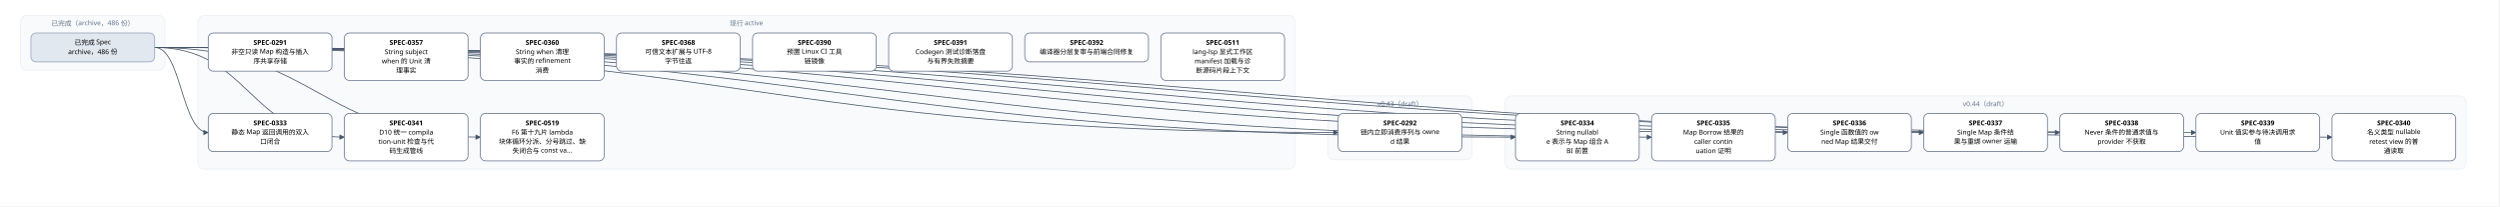
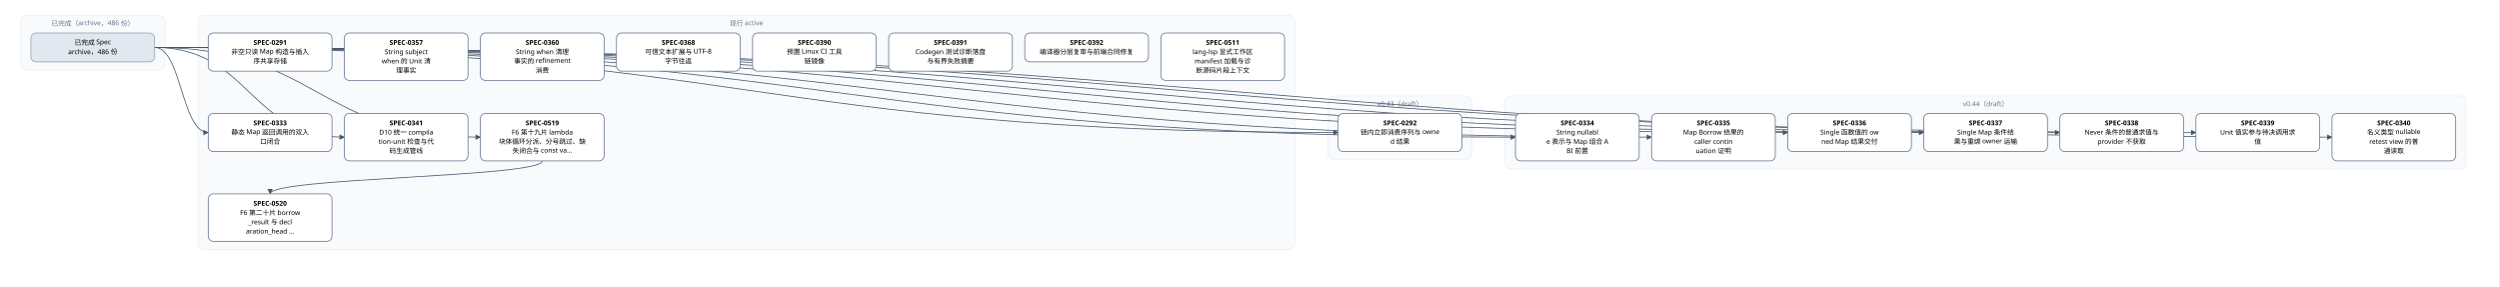
- <svg xmlns="http://www.w3.org/2000/svg" width="4848" height="400" viewBox="0 0 4848 400" font-family="PingFang SC, Microsoft YaHei, sans-serif">
+ <svg xmlns="http://www.w3.org/2000/svg" width="4848" height="556" viewBox="0 0 4848 556" font-family="PingFang SC, Microsoft YaHei, sans-serif">
  <defs>
    <marker id="arrow" viewBox="0 0 10 10" refX="9" refY="5" markerWidth="7" markerHeight="7" orient="auto-start-reverse">
      <path d="M0,0 L10,5 L0,10 z" fill="#475569" />
    </marker>
  </defs>
-   <rect width="4848" height="400" fill="#ffffff" />
+   <rect width="4848" height="556" fill="#ffffff" />
  <rect x="40" y="30" width="280" height="106" rx="12" fill="#f8fafc" stroke="#e2e8f0" />
  <text x="180" y="50" text-anchor="middle" font-size="13" fill="#64748b">已完成（archive，486 份）</text>
-   <rect x="384" y="30" width="2128" height="298" rx="12" fill="#f8fafc" stroke="#e2e8f0" />
+   <rect x="384" y="30" width="2128" height="454" rx="12" fill="#f8fafc" stroke="#e2e8f0" />
  <text x="1448" y="50" text-anchor="middle" font-size="13" fill="#64748b">现行 active</text>
  <rect x="2576" y="186" width="280" height="124" rx="12" fill="#f8fafc" stroke="#e2e8f0" />
  <text x="2716" y="206" text-anchor="middle" font-size="13" fill="#64748b">v0.43（draft）</text>
  <rect x="2920" y="186" width="1864" height="142" rx="12" fill="#f8fafc" stroke="#e2e8f0" />
  <text x="3852" y="206" text-anchor="middle" font-size="13" fill="#64748b">v0.44（draft）</text>
+   <path d="M 1052 312 C 1052 344, 524 344, 524 376" fill="none" stroke="#475569" stroke-width="1.5" marker-end="url(#arrow)" />
  <path d="M 300 92 C 1448 92, 1448 257, 2596 257" fill="none" stroke="#475569" stroke-width="1.5" marker-end="url(#arrow)" />
  <path d="M 300 92 C 352 92, 352 257, 404 257" fill="none" stroke="#475569" stroke-width="1.5" marker-end="url(#arrow)" />
  <path d="M 300 92 C 1620 92, 1620 266, 2940 266" fill="none" stroke="#475569" stroke-width="1.5" marker-end="url(#arrow)" />
  <path d="M 300 92 C 1752 92, 1752 266, 3204 266" fill="none" stroke="#475569" stroke-width="1.5" marker-end="url(#arrow)" />
  <path d="M 300 92 C 1884 92, 1884 257, 3468 257" fill="none" stroke="#475569" stroke-width="1.5" marker-end="url(#arrow)" />
  <path d="M 300 92 C 2016 92, 2016 257, 3732 257" fill="none" stroke="#475569" stroke-width="1.5" marker-end="url(#arrow)" />
  <path d="M 300 92 C 2148 92, 2148 257, 3996 257" fill="none" stroke="#475569" stroke-width="1.5" marker-end="url(#arrow)" />
  <path d="M 300 92 C 2280 92, 2280 257, 4260 257" fill="none" stroke="#475569" stroke-width="1.5" marker-end="url(#arrow)" />
  <path d="M 300 92 C 2412 92, 2412 266, 4524 266" fill="none" stroke="#475569" stroke-width="1.5" marker-end="url(#arrow)" />
  <path d="M 300 92 C 484 92, 484 266, 668 266" fill="none" stroke="#475569" stroke-width="1.5" marker-end="url(#arrow)" />
  <path d="M 300 92 C 616 92, 616 266, 932 266" fill="none" stroke="#475569" stroke-width="1.5" marker-end="url(#arrow)" />
  <rect x="404" y="64" width="240" height="74" rx="10" fill="#ffffff" stroke="#64748b" stroke-width="1.5" />
  <text x="524" y="87" text-anchor="middle" font-size="13" font-weight="600">SPEC-0291</text>
  <text x="524" y="105" text-anchor="middle" font-size="13">非空只读 Map 构造与插入</text>
  <text x="524" y="123" text-anchor="middle" font-size="13">序共享存储</text>
  <rect x="2596" y="220" width="240" height="74" rx="10" fill="#ffffff" stroke="#64748b" stroke-width="1.5" />
  <text x="2716" y="243" text-anchor="middle" font-size="13" font-weight="600">SPEC-0292</text>
  <text x="2716" y="261" text-anchor="middle" font-size="13">链内立即消费序列与 owne</text>
  <text x="2716" y="279" text-anchor="middle" font-size="13">d 结果</text>
  <rect x="404" y="220" width="240" height="74" rx="10" fill="#ffffff" stroke="#64748b" stroke-width="1.5" />
  <text x="524" y="243" text-anchor="middle" font-size="13" font-weight="600">SPEC-0333</text>
  <text x="524" y="261" text-anchor="middle" font-size="13">静态 Map 返回调用的双入</text>
  <text x="524" y="279" text-anchor="middle" font-size="13">口闭合</text>
  <rect x="2940" y="220" width="240" height="92" rx="10" fill="#ffffff" stroke="#64748b" stroke-width="1.5" />
  <text x="3060" y="243" text-anchor="middle" font-size="13" font-weight="600">SPEC-0334</text>
  <text x="3060" y="261" text-anchor="middle" font-size="13">String nullabl</text>
  <text x="3060" y="279" text-anchor="middle" font-size="13">e 表示与 Map 组合 A</text>
  <text x="3060" y="297" text-anchor="middle" font-size="13">BI 前置</text>
  <rect x="3204" y="220" width="240" height="92" rx="10" fill="#ffffff" stroke="#64748b" stroke-width="1.5" />
  <text x="3324" y="243" text-anchor="middle" font-size="13" font-weight="600">SPEC-0335</text>
  <text x="3324" y="261" text-anchor="middle" font-size="13">Map Borrow 结果的</text>
  <text x="3324" y="279" text-anchor="middle" font-size="13"> caller contin</text>
  <text x="3324" y="297" text-anchor="middle" font-size="13">uation 证明</text>
  <rect x="3468" y="220" width="240" height="74" rx="10" fill="#ffffff" stroke="#64748b" stroke-width="1.5" />
  <text x="3588" y="243" text-anchor="middle" font-size="13" font-weight="600">SPEC-0336</text>
  <text x="3588" y="261" text-anchor="middle" font-size="13">Single 函数值的 ow</text>
  <text x="3588" y="279" text-anchor="middle" font-size="13">ned Map 结果交付</text>
  <rect x="3732" y="220" width="240" height="74" rx="10" fill="#ffffff" stroke="#64748b" stroke-width="1.5" />
  <text x="3852" y="243" text-anchor="middle" font-size="13" font-weight="600">SPEC-0337</text>
  <text x="3852" y="261" text-anchor="middle" font-size="13">Single Map 条件结</text>
  <text x="3852" y="279" text-anchor="middle" font-size="13">果与重绑 owner 运输</text>
  <rect x="3996" y="220" width="240" height="74" rx="10" fill="#ffffff" stroke="#64748b" stroke-width="1.5" />
  <text x="4116" y="243" text-anchor="middle" font-size="13" font-weight="600">SPEC-0338</text>
  <text x="4116" y="261" text-anchor="middle" font-size="13">Never 条件的普通求值与</text>
  <text x="4116" y="279" text-anchor="middle" font-size="13"> provider 不获取</text>
  <rect x="4260" y="220" width="240" height="74" rx="10" fill="#ffffff" stroke="#64748b" stroke-width="1.5" />
  <text x="4380" y="243" text-anchor="middle" font-size="13" font-weight="600">SPEC-0339</text>
  <text x="4380" y="261" text-anchor="middle" font-size="13">Unit 值实参与待决调用求</text>
  <text x="4380" y="279" text-anchor="middle" font-size="13">值</text>
  <rect x="4524" y="220" width="240" height="92" rx="10" fill="#ffffff" stroke="#64748b" stroke-width="1.5" />
  <text x="4644" y="243" text-anchor="middle" font-size="13" font-weight="600">SPEC-0340</text>
  <text x="4644" y="261" text-anchor="middle" font-size="13">名义类型 nullable </text>
  <text x="4644" y="279" text-anchor="middle" font-size="13">retest view 的普</text>
  <text x="4644" y="297" text-anchor="middle" font-size="13">通读取</text>
  <rect x="668" y="220" width="240" height="92" rx="10" fill="#ffffff" stroke="#64748b" stroke-width="1.5" />
  <text x="788" y="243" text-anchor="middle" font-size="13" font-weight="600">SPEC-0341</text>
  <text x="788" y="261" text-anchor="middle" font-size="13">D10 统一 compila</text>
  <text x="788" y="279" text-anchor="middle" font-size="13">tion-unit 检查与代</text>
  <text x="788" y="297" text-anchor="middle" font-size="13">码生成管线</text>
  <rect x="668" y="64" width="240" height="92" rx="10" fill="#ffffff" stroke="#64748b" stroke-width="1.5" />
  <text x="788" y="87" text-anchor="middle" font-size="13" font-weight="600">SPEC-0357</text>
  <text x="788" y="105" text-anchor="middle" font-size="13">String subject</text>
  <text x="788" y="123" text-anchor="middle" font-size="13"> when 的 Unit 清</text>
  <text x="788" y="141" text-anchor="middle" font-size="13">理事实</text>
  <rect x="932" y="64" width="240" height="92" rx="10" fill="#ffffff" stroke="#64748b" stroke-width="1.5" />
  <text x="1052" y="87" text-anchor="middle" font-size="13" font-weight="600">SPEC-0360</text>
  <text x="1052" y="105" text-anchor="middle" font-size="13">String when 清理</text>
  <text x="1052" y="123" text-anchor="middle" font-size="13">事实的 refinement</text>
  <text x="1052" y="141" text-anchor="middle" font-size="13"> 消费</text>
  <rect x="1196" y="64" width="240" height="74" rx="10" fill="#ffffff" stroke="#64748b" stroke-width="1.5" />
  <text x="1316" y="87" text-anchor="middle" font-size="13" font-weight="600">SPEC-0368</text>
  <text x="1316" y="105" text-anchor="middle" font-size="13">可信文本扩展与 UTF-8 </text>
  <text x="1316" y="123" text-anchor="middle" font-size="13">字节往返</text>
  <rect x="1460" y="64" width="240" height="74" rx="10" fill="#ffffff" stroke="#64748b" stroke-width="1.5" />
  <text x="1580" y="87" text-anchor="middle" font-size="13" font-weight="600">SPEC-0390</text>
  <text x="1580" y="105" text-anchor="middle" font-size="13">预置 Linux CI 工具</text>
  <text x="1580" y="123" text-anchor="middle" font-size="13">链镜像</text>
  <rect x="1724" y="64" width="240" height="74" rx="10" fill="#ffffff" stroke="#64748b" stroke-width="1.5" />
  <text x="1844" y="87" text-anchor="middle" font-size="13" font-weight="600">SPEC-0391</text>
  <text x="1844" y="105" text-anchor="middle" font-size="13">Codegen 测试诊断落盘</text>
  <text x="1844" y="123" text-anchor="middle" font-size="13">与有界失败摘要</text>
  <rect x="1988" y="64" width="240" height="56" rx="10" fill="#ffffff" stroke="#64748b" stroke-width="1.5" />
  <text x="2108" y="87" text-anchor="middle" font-size="13" font-weight="600">SPEC-0392</text>
  <text x="2108" y="105" text-anchor="middle" font-size="13">编译器分层复审与前端合同修复</text>
  <rect x="2252" y="64" width="240" height="92" rx="10" fill="#ffffff" stroke="#64748b" stroke-width="1.5" />
  <text x="2372" y="87" text-anchor="middle" font-size="13" font-weight="600">SPEC-0511</text>
  <text x="2372" y="105" text-anchor="middle" font-size="13">lang-lsp 显式工作区</text>
  <text x="2372" y="123" text-anchor="middle" font-size="13"> manifest 加载与诊</text>
  <text x="2372" y="141" text-anchor="middle" font-size="13">断源码片段上下文</text>
  <rect x="932" y="220" width="240" height="92" rx="10" fill="#ffffff" stroke="#64748b" stroke-width="1.5" />
  <text x="1052" y="243" text-anchor="middle" font-size="13" font-weight="600">SPEC-0519</text>
  <text x="1052" y="261" text-anchor="middle" font-size="13">F6 第十九片 lambda</text>
  <text x="1052" y="279" text-anchor="middle" font-size="13"> 块体循环分派、分号跳过、缺</text>
  <text x="1052" y="297" text-anchor="middle" font-size="13">失闭合与 const va…</text>
+   <rect x="404" y="376" width="240" height="92" rx="10" fill="#ffffff" stroke="#64748b" stroke-width="1.5" />
+   <text x="524" y="399" text-anchor="middle" font-size="13" font-weight="600">SPEC-0520</text>
+   <text x="524" y="417" text-anchor="middle" font-size="13">F6 第二十片 borrow</text>
+   <text x="524" y="435" text-anchor="middle" font-size="13">_result 与 decl</text>
+   <text x="524" y="453" text-anchor="middle" font-size="13">aration_head …</text>
  <rect x="60" y="64" width="240" height="56" rx="10" fill="#e2e8f0" stroke="#94a3b8" stroke-width="1.5" />
  <text x="180" y="87" text-anchor="middle" font-size="13">已完成 Spec</text>
  <text x="180" y="105" text-anchor="middle" font-size="13">archive，486 份</text>
</svg>
